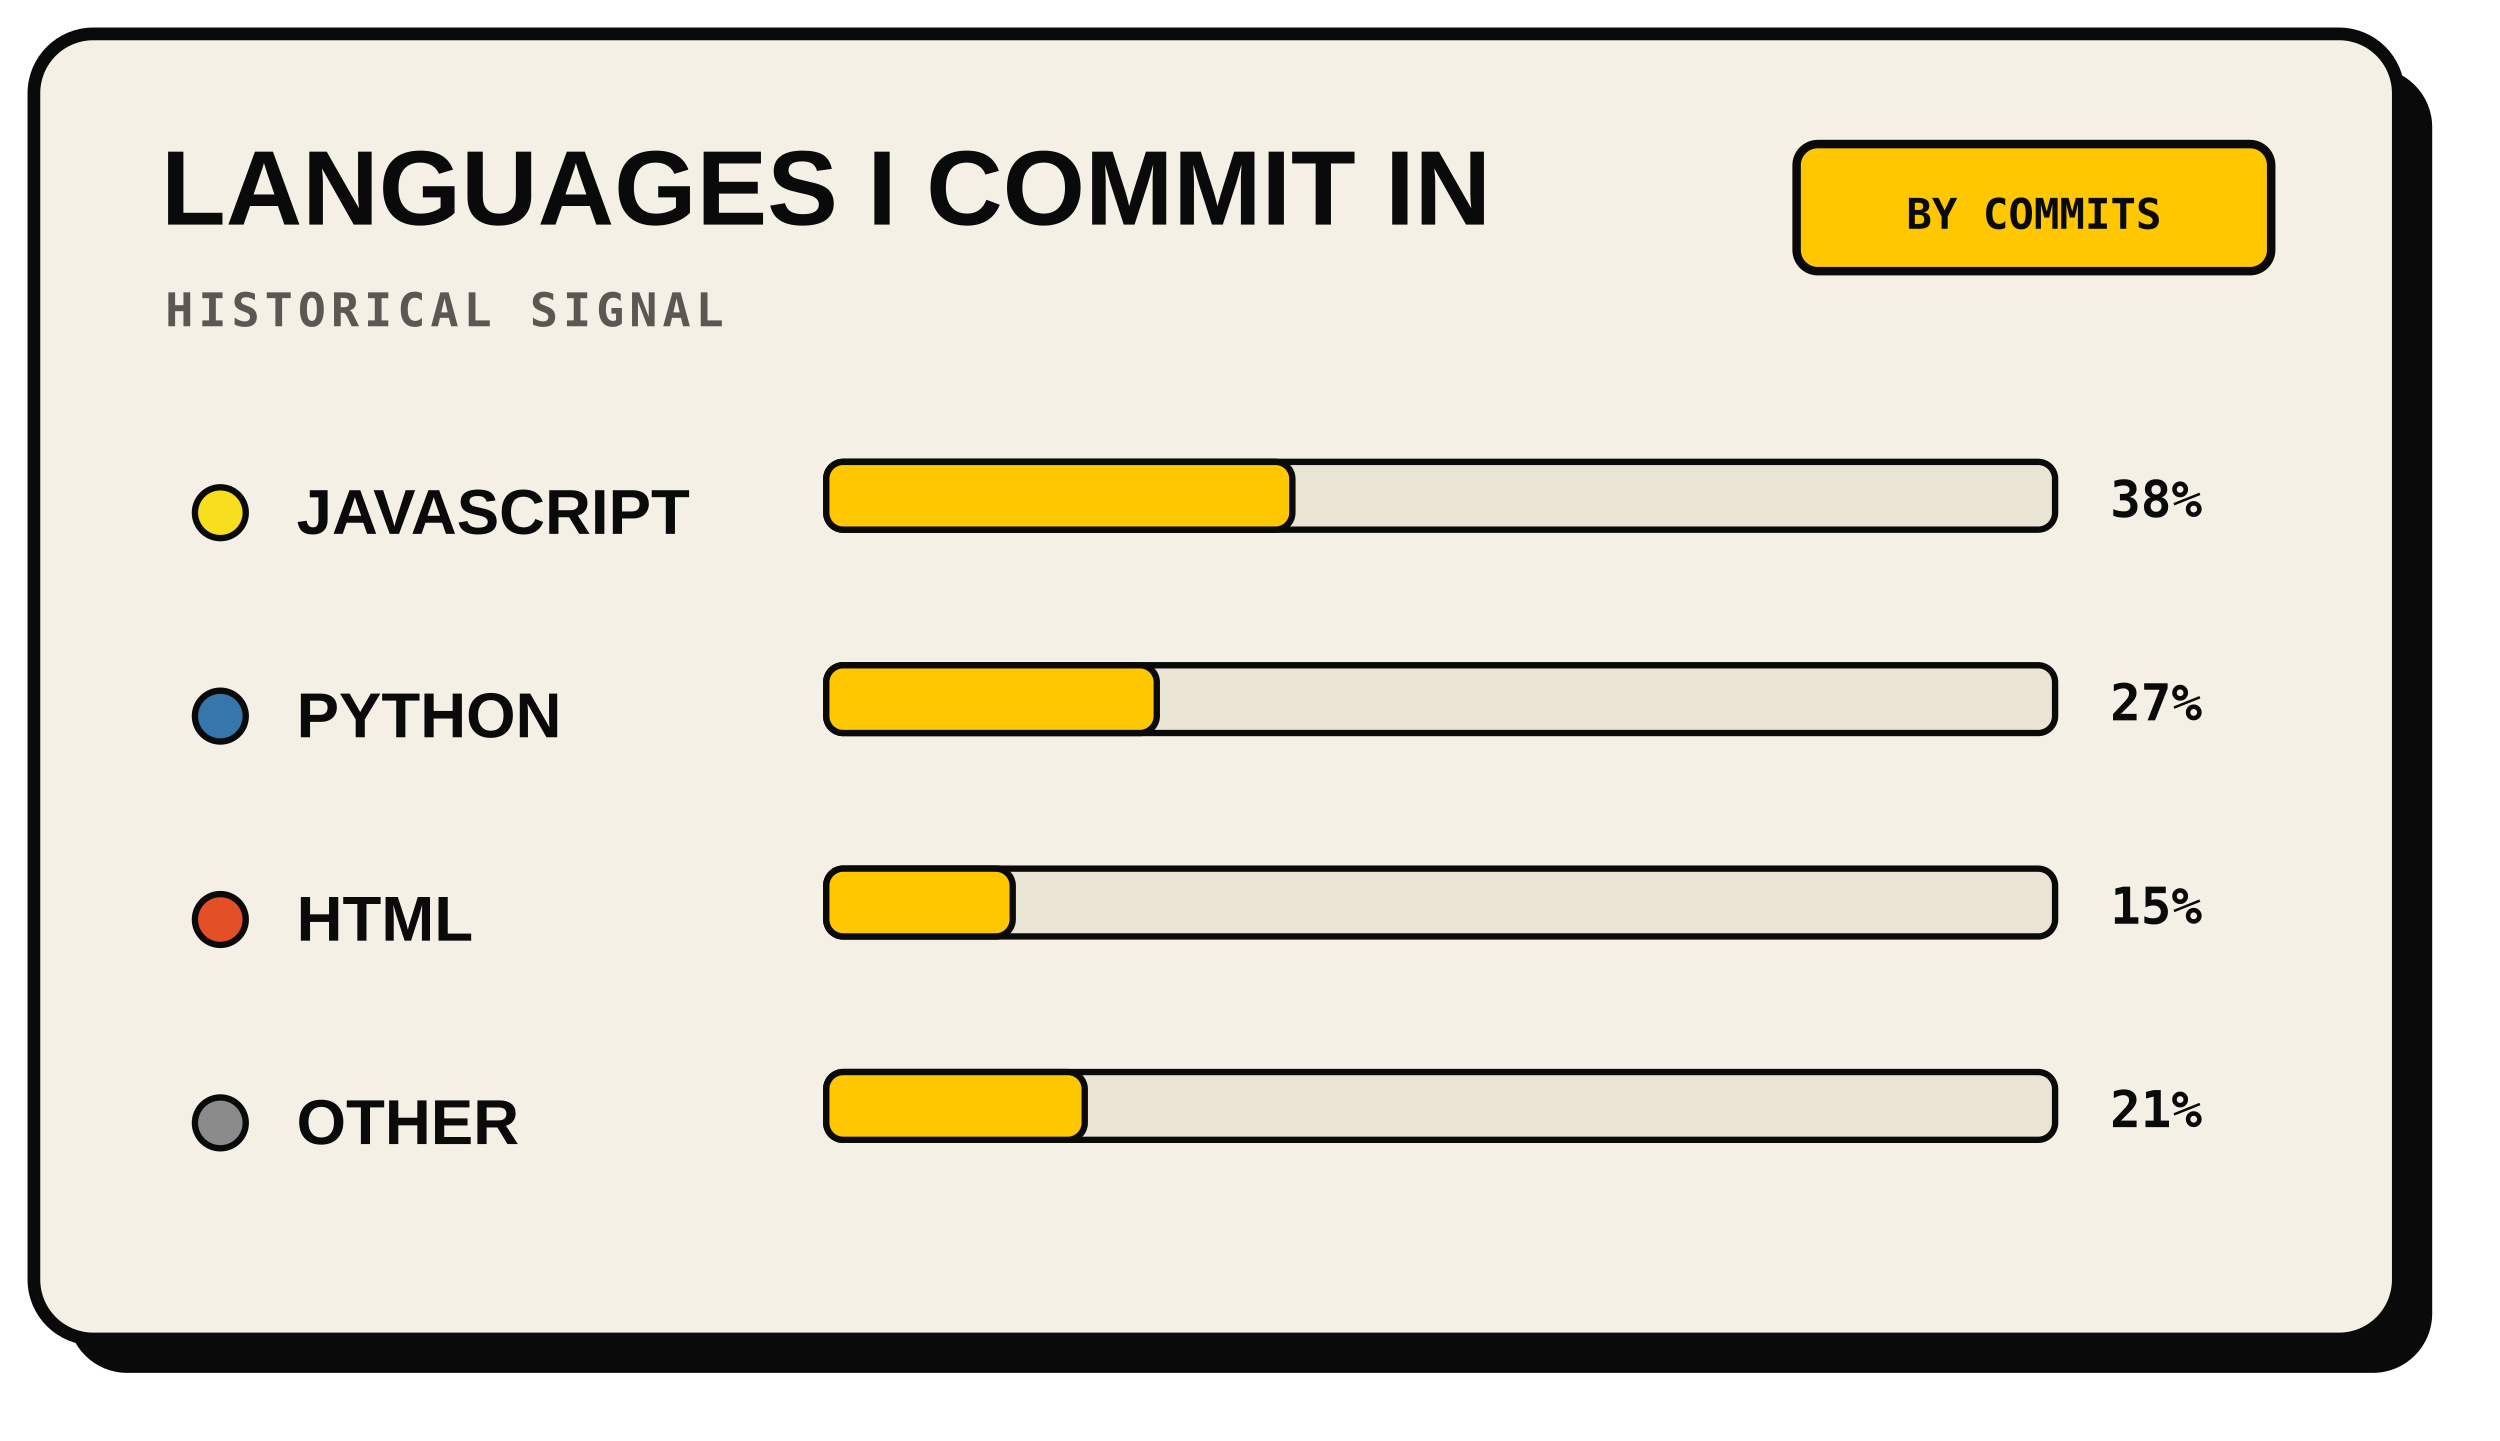
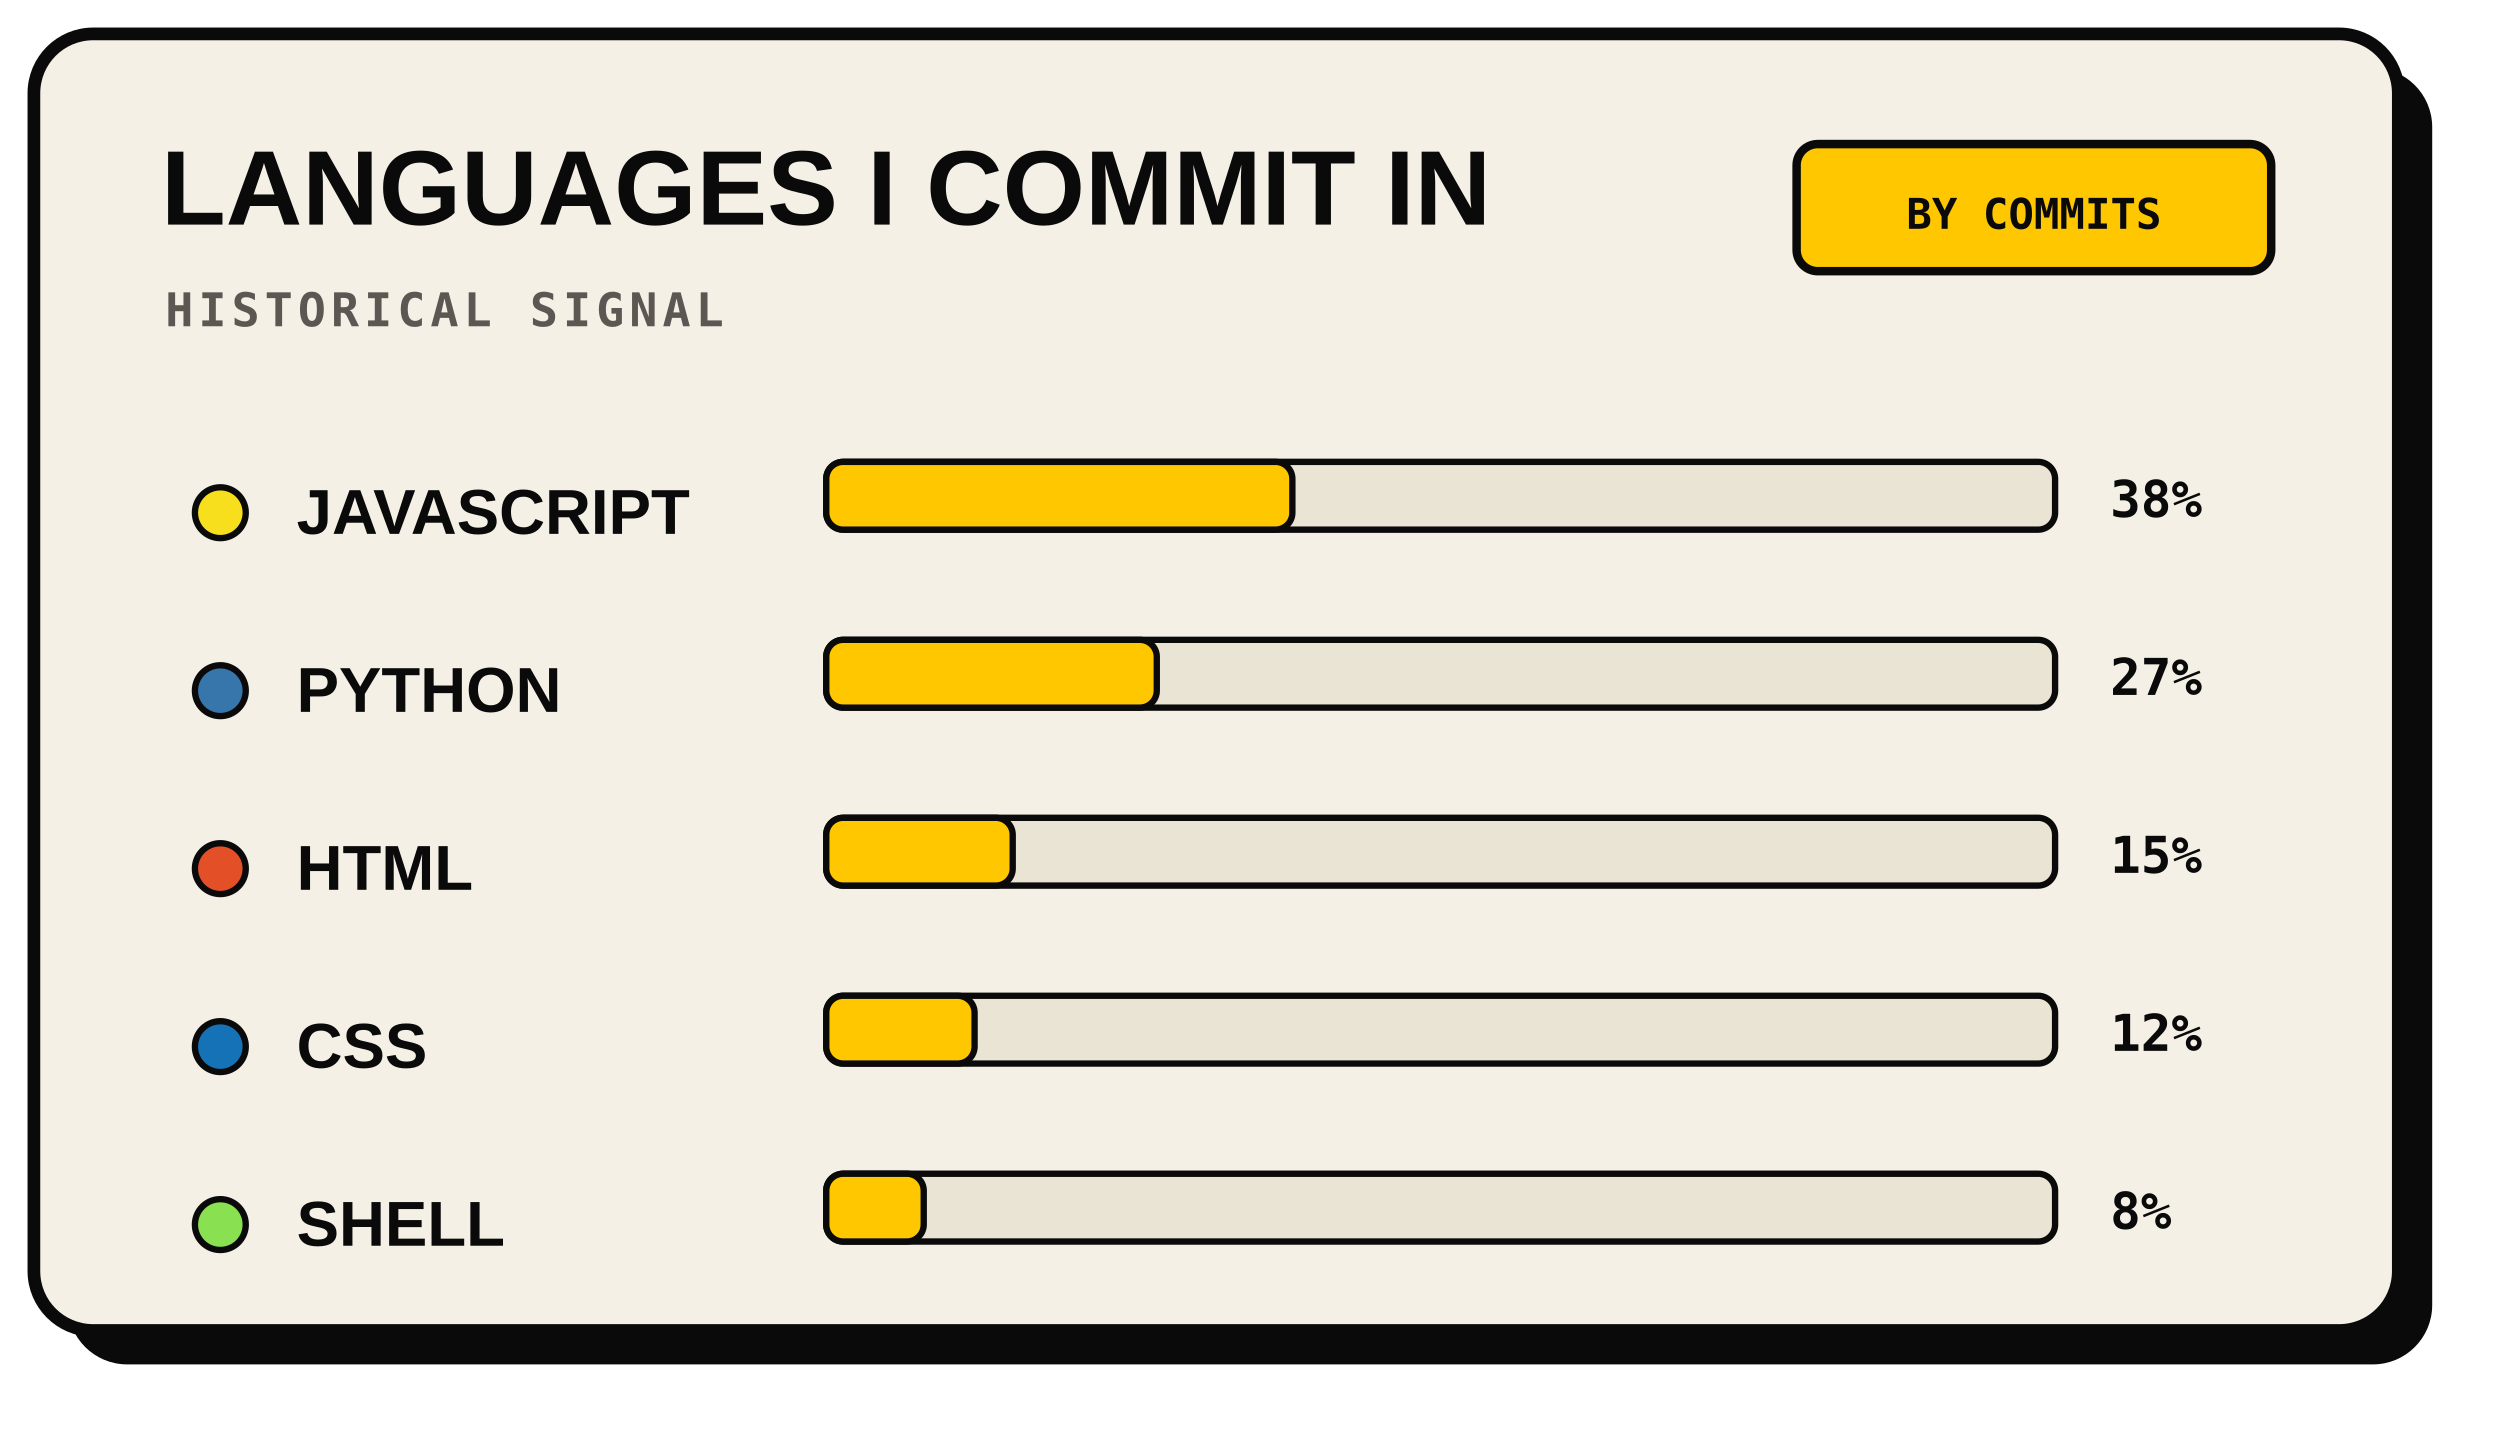
- <svg xmlns="http://www.w3.org/2000/svg" width="590" height="340" viewBox="0 0 590 340" role="img">
-   <rect x="16" y="16" width="558" height="308" rx="14" fill="#0A0A0A" />
-   <rect x="8" y="8" width="558" height="308" rx="14" fill="#F5F0E6" stroke="#0A0A0A" stroke-width="3" />
+ <svg xmlns="http://www.w3.org/2000/svg" width="590" height="338" viewBox="0 0 590 338" role="img">
+   <rect x="16" y="16" width="558" height="306" rx="14" fill="#0A0A0A" />
+   <rect x="8" y="8" width="558" height="306" rx="14" fill="#F5F0E6" stroke="#0A0A0A" stroke-width="3" />
  <text x="38" y="53" fill="#0A0A0A" font-family="Arial, sans-serif" font-size="25" font-weight="800">LANGUAGES I COMMIT IN</text>
  <text x="39" y="77" fill="#5C5752" font-family="monospace" font-size="11" font-weight="700" letter-spacing="1.2">HISTORICAL SIGNAL</text>
  <rect x="424" y="34" width="112" height="30" rx="5" fill="#FFC700" stroke="#0A0A0A" stroke-width="2" />
  <text x="480" y="54" text-anchor="middle" fill="#0A0A0A" font-family="monospace" font-size="10" font-weight="700">BY COMMITS</text>
  <circle cx="52" cy="121" r="6" fill="#F7DF1E" stroke="#0A0A0A" stroke-width="1.5" />
  <text x="70" y="126" fill="#0A0A0A" font-family="Arial, sans-serif" font-size="15" font-weight="800">JAVASCRIPT</text>
  <rect x="195" y="109" width="290" height="16" rx="4" fill="#EAE4D4" stroke="#0A0A0A" stroke-width="1.5" />
  <rect x="195" y="109" width="110" height="16" rx="4" fill="#FFC700" stroke="#0A0A0A" stroke-width="1.5" />
  <text x="498" y="122" fill="#0A0A0A" font-family="monospace" font-size="12" font-weight="700">38%</text>
-   <circle cx="52" cy="169" r="6" fill="#3776AB" stroke="#0A0A0A" stroke-width="1.5" />
-   <text x="70" y="174" fill="#0A0A0A" font-family="Arial, sans-serif" font-size="15" font-weight="800">PYTHON</text>
-   <rect x="195" y="157" width="290" height="16" rx="4" fill="#EAE4D4" stroke="#0A0A0A" stroke-width="1.5" />
-   <rect x="195" y="157" width="78" height="16" rx="4" fill="#FFC700" stroke="#0A0A0A" stroke-width="1.5" />
-   <text x="498" y="170" fill="#0A0A0A" font-family="monospace" font-size="12" font-weight="700">27%</text>
-   <circle cx="52" cy="217" r="6" fill="#E34F26" stroke="#0A0A0A" stroke-width="1.5" />
-   <text x="70" y="222" fill="#0A0A0A" font-family="Arial, sans-serif" font-size="15" font-weight="800">HTML</text>
-   <rect x="195" y="205" width="290" height="16" rx="4" fill="#EAE4D4" stroke="#0A0A0A" stroke-width="1.5" />
-   <rect x="195" y="205" width="44" height="16" rx="4" fill="#FFC700" stroke="#0A0A0A" stroke-width="1.5" />
-   <text x="498" y="218" fill="#0A0A0A" font-family="monospace" font-size="12" font-weight="700">15%</text>
-   <circle cx="52" cy="265" r="6" fill="#8B8B8B" stroke="#0A0A0A" stroke-width="1.5" />
-   <text x="70" y="270" fill="#0A0A0A" font-family="Arial, sans-serif" font-size="15" font-weight="800">OTHER</text>
-   <rect x="195" y="253" width="290" height="16" rx="4" fill="#EAE4D4" stroke="#0A0A0A" stroke-width="1.5" />
-   <rect x="195" y="253" width="61" height="16" rx="4" fill="#FFC700" stroke="#0A0A0A" stroke-width="1.5" />
-   <text x="498" y="266" fill="#0A0A0A" font-family="monospace" font-size="12" font-weight="700">21%</text>
+   <circle cx="52" cy="163" r="6" fill="#3776AB" stroke="#0A0A0A" stroke-width="1.5" />
+   <text x="70" y="168" fill="#0A0A0A" font-family="Arial, sans-serif" font-size="15" font-weight="800">PYTHON</text>
+   <rect x="195" y="151" width="290" height="16" rx="4" fill="#EAE4D4" stroke="#0A0A0A" stroke-width="1.5" />
+   <rect x="195" y="151" width="78" height="16" rx="4" fill="#FFC700" stroke="#0A0A0A" stroke-width="1.5" />
+   <text x="498" y="164" fill="#0A0A0A" font-family="monospace" font-size="12" font-weight="700">27%</text>
+   <circle cx="52" cy="205" r="6" fill="#E34F26" stroke="#0A0A0A" stroke-width="1.5" />
+   <text x="70" y="210" fill="#0A0A0A" font-family="Arial, sans-serif" font-size="15" font-weight="800">HTML</text>
+   <rect x="195" y="193" width="290" height="16" rx="4" fill="#EAE4D4" stroke="#0A0A0A" stroke-width="1.5" />
+   <rect x="195" y="193" width="44" height="16" rx="4" fill="#FFC700" stroke="#0A0A0A" stroke-width="1.5" />
+   <text x="498" y="206" fill="#0A0A0A" font-family="monospace" font-size="12" font-weight="700">15%</text>
+   <circle cx="52" cy="247" r="6" fill="#1572B6" stroke="#0A0A0A" stroke-width="1.5" />
+   <text x="70" y="252" fill="#0A0A0A" font-family="Arial, sans-serif" font-size="15" font-weight="800">CSS</text>
+   <rect x="195" y="235" width="290" height="16" rx="4" fill="#EAE4D4" stroke="#0A0A0A" stroke-width="1.5" />
+   <rect x="195" y="235" width="35" height="16" rx="4" fill="#FFC700" stroke="#0A0A0A" stroke-width="1.5" />
+   <text x="498" y="248" fill="#0A0A0A" font-family="monospace" font-size="12" font-weight="700">12%</text>
+   <circle cx="52" cy="289" r="6" fill="#89E051" stroke="#0A0A0A" stroke-width="1.5" />
+   <text x="70" y="294" fill="#0A0A0A" font-family="Arial, sans-serif" font-size="15" font-weight="800">SHELL</text>
+   <rect x="195" y="277" width="290" height="16" rx="4" fill="#EAE4D4" stroke="#0A0A0A" stroke-width="1.5" />
+   <rect x="195" y="277" width="23" height="16" rx="4" fill="#FFC700" stroke="#0A0A0A" stroke-width="1.5" />
+   <text x="498" y="290" fill="#0A0A0A" font-family="monospace" font-size="12" font-weight="700">8%</text>
</svg>
